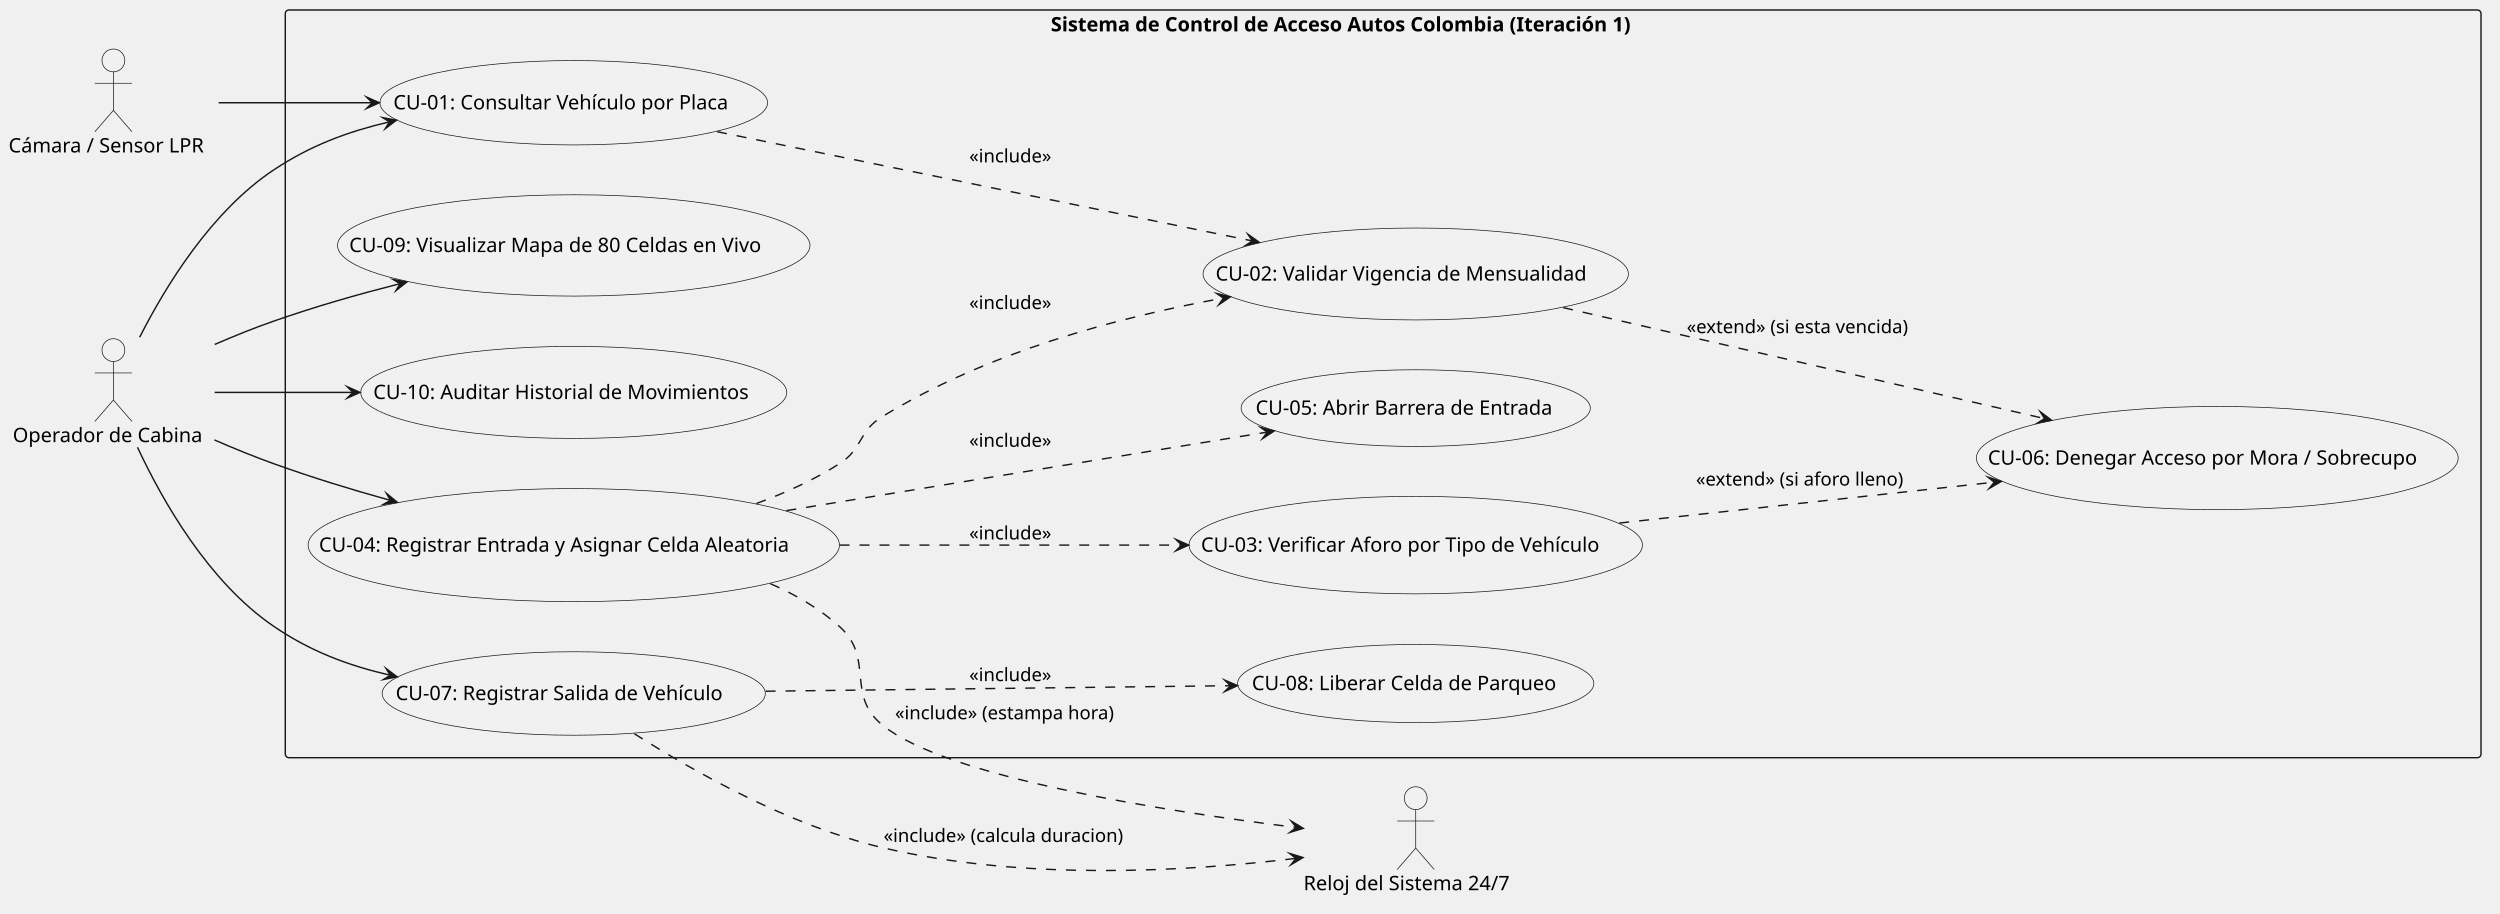
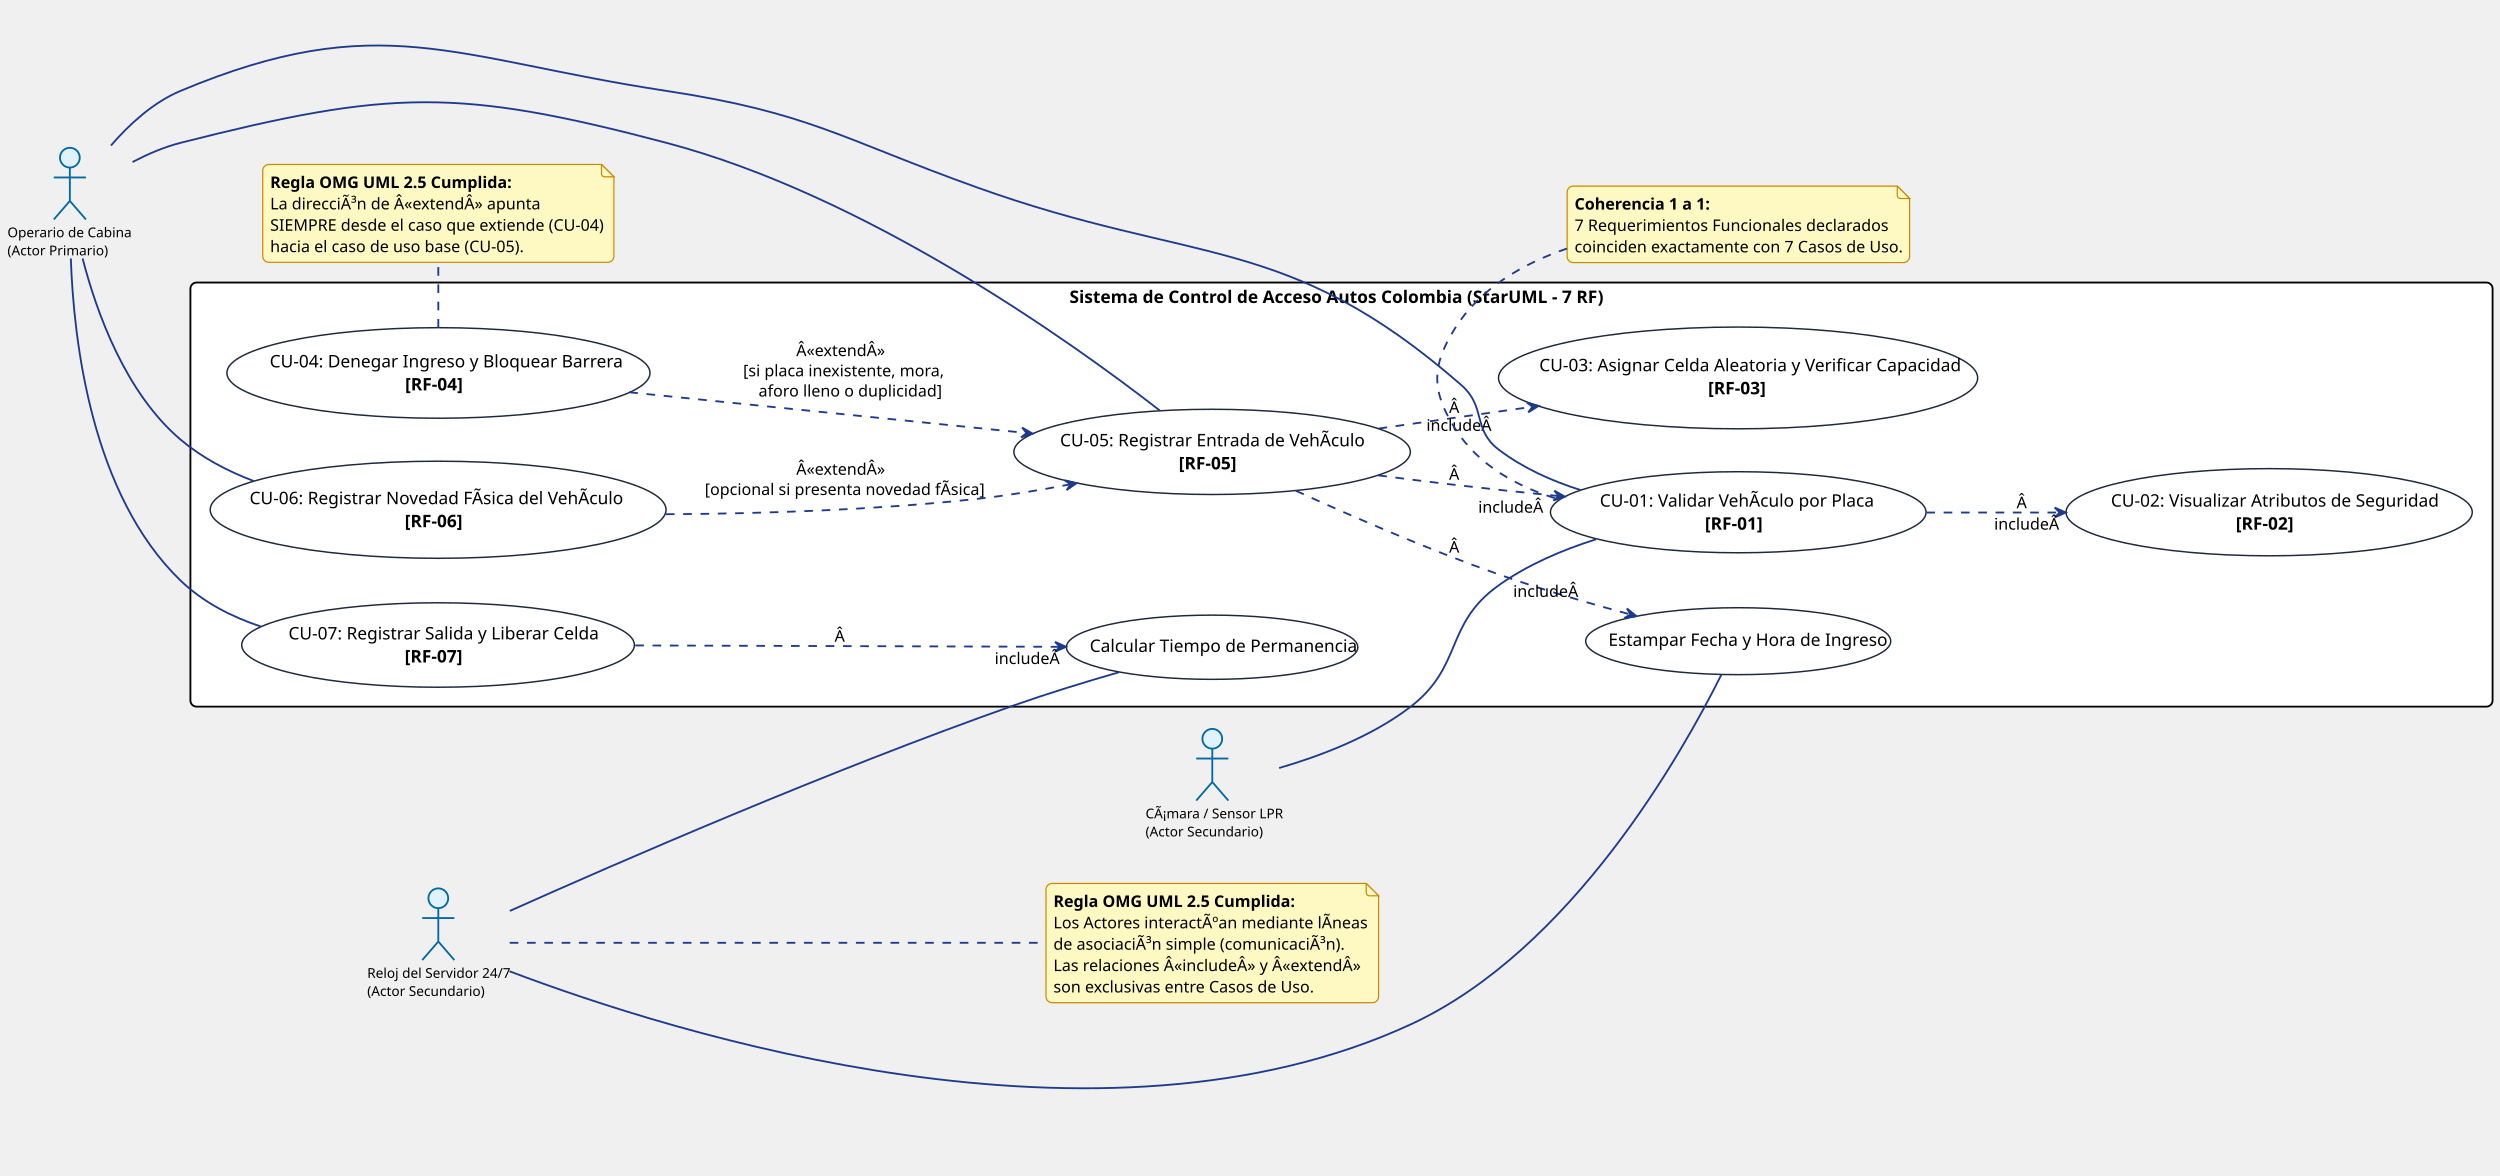
- <svg xmlns="http://www.w3.org/2000/svg" version="1.1" data-diagram-type="DESCRIPTION" style="width:1752px;height:640px;background:#FFFFFF;" width="1752px" height="640px" viewBox="0 0 1752 640" zoomAndPan="magnify" preserveAspectRatio="none" contentStyleType="text/css">
+ <svg xmlns="http://www.w3.org/2000/svg" contentScriptType="application/ecmascript" contentStyleType="text/css" height="951px" preserveAspectRatio="none" style="width:2022px;height:951px;" version="1.1" viewBox="0 0 2022 951" width="2022px" zoomAndPan="magnify">
  <defs />
-   <g font-family="sans-serif" lengthAdjust="spacing">
-     <g class="cluster" data-qualified-name="Sistema de Control de Acceso Autos Colombia .Iteraci.n 1." id="ent0004" data-source-line="8">
-       <rect x="199.93" y="7" width="1538.76" height="524" fill="none" style="stroke:#181818;stroke-width:1;" rx="2.5" ry="2.5" />
-       <text x="736.413" y="21.995" fill="#000" font-size="14" textLength="465.794" font-weight="700">Sistema de Control de Acceso Autos Colombia (Iteración 1)</text>
-     </g>
-     <g class="entity" data-qualified-name="Sistema de Control de Acceso Autos Colombia .Iteraci.n 1..CU01" id="ent0005" data-source-line="9">
-       <ellipse cx="402.09" cy="71.998" rx="135.84" ry="29.568" fill="#F1F1F1" style="stroke:#181818;stroke-width:0.5;" />
-       <text x="275.652" y="76.646" fill="#000" font-size="14" textLength="252.875">CU-01: Consultar Vehículo por Placa</text>
-     </g>
-     <g class="entity" data-qualified-name="Sistema de Control de Acceso Autos Colombia .Iteraci.n 1..CU02" id="ent0006" data-source-line="10">
-       <ellipse cx="992.144" cy="192.001" rx="149.054" ry="32.211" fill="#F1F1F1" style="stroke:#181818;stroke-width:0.5;" />
-       <text x="851.888" y="196.649" fill="#000" font-size="14" textLength="280.513">CU-02: Validar Vigencia de Mensualidad</text>
-     </g>
-     <g class="entity" data-qualified-name="Sistema de Control de Acceso Autos Colombia .Iteraci.n 1..CU03" id="ent0007" data-source-line="11">
-       <ellipse cx="992.141" cy="382" rx="158.901" ry="34.18" fill="#F1F1F1" style="stroke:#181818;stroke-width:0.5;" />
-       <text x="841.658" y="386.649" fill="#000" font-size="14" textLength="300.966">CU-03: Verificar Aforo por Tipo de Vehículo</text>
-     </g>
-     <g class="entity" data-qualified-name="Sistema de Control de Acceso Autos Colombia .Iteraci.n 1..CU04" id="ent0008" data-source-line="12">
-       <ellipse cx="402.094" cy="382.001" rx="186.154" ry="39.631" fill="#F1F1F1" style="stroke:#181818;stroke-width:0.5;" />
-       <text x="223.529" y="386.649" fill="#000" font-size="14" textLength="357.13">CU-04: Registrar Entrada y Asignar Celda Aleatoria</text>
-     </g>
-     <g class="entity" data-qualified-name="Sistema de Control de Acceso Autos Colombia .Iteraci.n 1..CU05" id="ent0009" data-source-line="13">
-       <ellipse cx="992.139" cy="285.996" rx="122.379" ry="26.876" fill="#F1F1F1" style="stroke:#181818;stroke-width:0.5;" />
-       <text x="879.927" y="290.644" fill="#000" font-size="14" textLength="224.424">CU-05: Abrir Barrera de Entrada</text>
-     </g>
-     <g class="entity" data-qualified-name="Sistema de Control de Acceso Autos Colombia .Iteraci.n 1..CU06" id="ent0010" data-source-line="14">
-       <ellipse cx="1553.867" cy="320.995" rx="168.827" ry="36.165" fill="#F1F1F1" style="stroke:#181818;stroke-width:0.5;" />
-       <text x="1393.123" y="325.644" fill="#000" font-size="14" textLength="321.487">CU-06: Denegar Acceso por Mora / Sobrecupo</text>
-     </g>
-     <g class="entity" data-qualified-name="Sistema de Control de Acceso Autos Colombia .Iteraci.n 1..CU07" id="ent0011" data-source-line="15">
-       <ellipse cx="402.086" cy="485.995" rx="134.276" ry="29.255" fill="#F1F1F1" style="stroke:#181818;stroke-width:0.5;" />
-       <text x="277.292" y="490.644" fill="#000" font-size="14" textLength="249.587">CU-07: Registrar Salida de Vehículo</text>
-     </g>
-     <g class="entity" data-qualified-name="Sistema de Control de Acceso Autos Colombia .Iteraci.n 1..CU08" id="ent0012" data-source-line="16">
-       <ellipse cx="992.137" cy="478.997" rx="124.837" ry="27.367" fill="#F1F1F1" style="stroke:#181818;stroke-width:0.5;" />
-       <text x="877.314" y="483.646" fill="#000" font-size="14" textLength="229.646">CU-08: Liberar Celda de Parqueo</text>
-     </g>
-     <g class="entity" data-qualified-name="Sistema de Control de Acceso Autos Colombia .Iteraci.n 1..CU09" id="ent0013" data-source-line="17">
-       <ellipse cx="402.085" cy="171.999" rx="165.545" ry="35.509" fill="#F1F1F1" style="stroke:#181818;stroke-width:0.5;" />
-       <text x="244.729" y="176.647" fill="#000" font-size="14" textLength="314.713">CU-09: Visualizar Mapa de 80 Celdas en Vivo</text>
-     </g>
-     <g class="entity" data-qualified-name="Sistema de Control de Acceso Autos Colombia .Iteraci.n 1..CU10" id="ent0014" data-source-line="18">
-       <ellipse cx="402.087" cy="274.999" rx="149.297" ry="32.259" fill="#F1F1F1" style="stroke:#181818;stroke-width:0.5;" />
-       <text x="261.578" y="279.648" fill="#000" font-size="14" textLength="281.019">CU-10: Auditar Historial de Movimientos</text>
-     </g>
-     <g class="entity" data-qualified-name="Operador" id="ent0001" data-source-line="4">
-       <ellipse cx="79.463" cy="245.35" rx="8" ry="8" fill="#F1F1F1" style="stroke:#181818;stroke-width:0.5;" />
-       <path d="M79.463,253.35 L79.463,280.35 M66.463,261.35 L92.463,261.35 M79.463,280.35 L66.463,295.35 M79.463,280.35 L92.463,295.35" style="stroke:#181818;stroke-width:0.5;" fill="none" />
-       <text x="8.94" y="309.845" fill="#000" font-size="14" textLength="141.046">Operador de Cabina</text>
-     </g>
-     <g class="entity" data-qualified-name="LPR" id="ent0002" data-source-line="5">
-       <ellipse cx="79.466" cy="42.35" rx="8" ry="8" fill="#F1F1F1" style="stroke:#181818;stroke-width:0.5;" />
-       <path d="M79.466,50.35 L79.466,77.35 M66.466,58.35 L92.466,58.35 M79.466,77.35 L66.466,92.35 M79.466,77.35 L92.466,92.35" style="stroke:#181818;stroke-width:0.5;" fill="none" />
-       <text x="6" y="106.845" fill="#000" font-size="14" textLength="146.932">Cámara / Sensor LPR</text>
-     </g>
-     <g class="entity" data-qualified-name="Reloj" id="ent0003" data-source-line="6">
-       <ellipse cx="992.137" cy="559.35" rx="8" ry="8" fill="#F1F1F1" style="stroke:#181818;stroke-width:0.5;" />
-       <path d="M992.137,567.35 L992.137,594.35 M979.137,575.35 L1005.137,575.35 M992.137,594.35 L979.137,609.35 M992.137,594.35 L1005.137,609.35" style="stroke:#181818;stroke-width:0.5;" fill="none" />
-       <text x="913.51" y="623.845" fill="#000" font-size="14" textLength="157.254">Reloj del Sistema 24/7</text>
-     </g>
-     <g class="link" data-entity-1="ent0001" data-entity-2="ent0005" id="lnk15" data-source-line="21" data-link-type="dependency">
-       <path d="M97.87,236.36 C116.12,200.35 148.24,147.98 191.93,119 C217.36,102.13 243.092,92.393 272.942,85.383" style="stroke:#181818;stroke-width:1;" fill="none" id="Operador-to-CU01" />
-       <polygon points="277.81,84.24,268.134,82.404,272.942,85.383,269.963,90.192,277.81,84.24" fill="#181818" style="stroke:#181818;stroke-width:1;stroke-linejoin:miter;stroke-miterlimit:10;" />
-     </g>
-     <g class="link" data-entity-1="ent0002" data-entity-2="ent0005" id="lnk16" data-source-line="22" data-link-type="dependency">
-       <path d="M153.22,72 C186.57,72 222.21,72 260.86,72" style="stroke:#181818;stroke-width:1;" fill="none" id="LPR-to-CU01" />
-       <polygon points="265.86,72,256.86,68,260.86,72,256.86,76,265.86,72" fill="#181818" style="stroke:#181818;stroke-width:1;stroke-linejoin:miter;stroke-miterlimit:10;" />
-     </g>
-     <g class="link" data-entity-1="ent0001" data-entity-2="ent0008" id="lnk17" data-source-line="23" data-link-type="dependency">
-       <path d="M150.25,308.3 C163.91,314.25 178.25,320.1 191.93,325 C219.57,334.9 244.962,342.723 273.612,350.673" style="stroke:#181818;stroke-width:1;" fill="none" id="Operador-to-CU04" />
-       <polygon points="278.43,352.01,270.827,345.749,273.612,350.673,268.688,353.458,278.43,352.01" fill="#181818" style="stroke:#181818;stroke-width:1;stroke-linejoin:miter;stroke-miterlimit:10;" />
-     </g>
-     <g class="link" data-entity-1="ent0001" data-entity-2="ent0011" id="lnk18" data-source-line="24" data-link-type="dependency">
-       <path d="M96.36,313.47 C114.03,351.35 146.25,407.92 191.93,439 C217.39,456.33 243.38,466.227 273.48,473.227" style="stroke:#181818;stroke-width:1;" fill="none" id="Operador-to-CU07" />
-       <polygon points="278.35,474.36,270.49,468.425,273.48,473.227,268.678,476.217,278.35,474.36" fill="#181818" style="stroke:#181818;stroke-width:1;stroke-linejoin:miter;stroke-miterlimit:10;" />
-     </g>
-     <g class="link" data-entity-1="ent0001" data-entity-2="ent0013" id="lnk19" data-source-line="25" data-link-type="dependency">
-       <path d="M150.48,241.38 C164.06,235.49 178.31,229.74 191.93,225 C221.74,214.63 249.734,206.572 280.384,198.782" style="stroke:#181818;stroke-width:1;" fill="none" id="Operador-to-CU09" />
-       <polygon points="285.23,197.55,275.522,195.89,280.384,198.782,277.493,203.644,285.23,197.55" fill="#181818" style="stroke:#181818;stroke-width:1;stroke-linejoin:miter;stroke-miterlimit:10;" />
-     </g>
-     <g class="link" data-entity-1="ent0001" data-entity-2="ent0014" id="lnk20" data-source-line="26" data-link-type="dependency">
-       <path d="M150.43,275 C180.46,275 211.78,275 247.33,275" style="stroke:#181818;stroke-width:1;" fill="none" id="Operador-to-CU10" />
-       <polygon points="252.33,275,243.33,271,247.33,275,243.33,279,252.33,275" fill="#181818" style="stroke:#181818;stroke-width:1;stroke-linejoin:miter;stroke-miterlimit:10;" />
-     </g>
-     <g class="link" data-entity-1="ent0005" data-entity-2="ent0006" id="lnk21" data-source-line="28" data-link-type="dependency">
-       <path d="M502.51,92.29 C607.88,113.79 768.881,146.65 877.631,168.84" style="stroke:#181818;stroke-width:1;stroke-dasharray:7,7;" fill="none" id="CU01-to-CU02" />
-       <polygon points="882.53,169.84,874.511,164.121,877.631,168.84,872.912,171.96,882.53,169.84" fill="#181818" style="stroke:#181818;stroke-width:1;stroke-linejoin:miter;stroke-miterlimit:10;" />
-       <text x="679.24" y="113.787" fill="#000" font-size="13" textLength="63.007">«include»</text>
-     </g>
-     <g class="link" data-entity-1="ent0008" data-entity-2="ent0006" id="lnk22" data-source-line="29" data-link-type="dependency">
-       <path d="M530.11,352.85 C550.38,345.44 570.49,336.27 588.24,325 C604.97,314.38 601.32,302.32 618.24,292 C692.35,246.82 781.991,222.657 857.341,208.917" style="stroke:#181818;stroke-width:1;stroke-dasharray:7,7;" fill="none" id="CU04-to-CU02" />
-       <polygon points="862.26,208.02,852.688,205.699,857.341,208.917,854.124,213.57,862.26,208.02" fill="#181818" style="stroke:#181818;stroke-width:1;stroke-linejoin:miter;stroke-miterlimit:10;" />
-       <text x="679.24" y="216.577" fill="#000" font-size="13" textLength="63.007">«include»</text>
-     </g>
-     <g class="link" data-entity-1="ent0008" data-entity-2="ent0007" id="lnk23" data-source-line="30" data-link-type="dependency">
-       <path d="M588.34,382 C666.95,382 752.64,382 828.04,382" style="stroke:#181818;stroke-width:1;stroke-dasharray:7,7;" fill="none" id="CU04-to-CU03" />
-       <polygon points="833.04,382,824.04,378,828.04,382,824.04,386,833.04,382" fill="#181818" style="stroke:#181818;stroke-width:1;stroke-linejoin:miter;stroke-miterlimit:10;" />
-       <text x="679.24" y="378.067" fill="#000" font-size="13" textLength="63.007">«include»</text>
-     </g>
-     <g class="link" data-entity-1="ent0008" data-entity-2="ent0009" id="lnk24" data-source-line="31" data-link-type="dependency">
-       <path d="M551.1,357.84 C658.1,340.37 794.745,318.066 888.055,302.826" style="stroke:#181818;stroke-width:1;stroke-dasharray:7,7;" fill="none" id="CU04-to-CU05" />
-       <polygon points="892.99,302.02,883.463,299.523,888.055,302.826,884.752,307.418,892.99,302.02" fill="#181818" style="stroke:#181818;stroke-width:1;stroke-linejoin:miter;stroke-miterlimit:10;" />
-       <text x="679.24" y="313.117" fill="#000" font-size="13" textLength="63.007">«include»</text>
-     </g>
-     <g class="link" data-entity-1="ent0006" data-entity-2="ent0010" id="lnk25" data-source-line="32" data-link-type="dependency">
-       <path d="M1095.48,215.59 C1192.17,237.87 1332.128,270.127 1432.818,293.337" style="stroke:#181818;stroke-width:1;stroke-dasharray:7,7;" fill="none" id="CU02-to-CU06" />
-       <polygon points="1437.69,294.46,1429.818,288.541,1432.818,293.337,1428.022,296.336,1437.69,294.46" fill="#181818" style="stroke:#181818;stroke-width:1;stroke-linejoin:miter;stroke-miterlimit:10;" />
-       <text x="1182.04" y="233.477" fill="#000" font-size="13" textLength="172.853">«extend» (si esta vencida)</text>
-     </g>
-     <g class="link" data-entity-1="ent0007" data-entity-2="ent0010" id="lnk26" data-source-line="33" data-link-type="dependency">
-       <path d="M1134.74,366.57 C1216.52,357.66 1314.359,346.992 1397.569,337.922" style="stroke:#181818;stroke-width:1;stroke-dasharray:7,7;" fill="none" id="CU03-to-CU06" />
-       <polygon points="1402.54,337.38,1393.16,334.379,1397.569,337.922,1394.026,342.332,1402.54,337.38" fill="#181818" style="stroke:#181818;stroke-width:1;stroke-linejoin:miter;stroke-miterlimit:10;" />
-       <text x="1188.54" y="340.307" fill="#000" font-size="13" textLength="159.32">«extend» (si aforo lleno)</text>
-     </g>
-     <g class="link" data-entity-1="ent0011" data-entity-2="ent0012" id="lnk27" data-source-line="35" data-link-type="dependency">
-       <path d="M536.52,484.41 C635.81,483.23 765.34,481.689 862.27,480.539" style="stroke:#181818;stroke-width:1;stroke-dasharray:7,7;" fill="none" id="CU07-to-CU08" />
-       <polygon points="867.27,480.48,858.223,476.587,862.27,480.539,858.318,484.586,867.27,480.48" fill="#181818" style="stroke:#181818;stroke-width:1;stroke-linejoin:miter;stroke-miterlimit:10;" />
-       <text x="679.24" y="477.337" fill="#000" font-size="13" textLength="63.007">«include»</text>
-     </g>
-     <g class="link" data-entity-1="ent0008" data-entity-2="ent0003" id="lnk28" data-source-line="36" data-link-type="dependency">
-       <path d="M539.83,409.02 C557.44,416.66 574.2,426.45 588.24,439 C613.17,461.29 592.39,486.79 618.24,508 C662.6,544.41 812.748,568.025 908.388,579.885" style="stroke:#181818;stroke-width:1;stroke-dasharray:7,7;" fill="none" id="CU04-to-Reloj" />
-       <polygon points="913.35,580.5,904.911,575.423,908.388,579.885,903.926,583.362,913.35,580.5" fill="#181818" style="stroke:#181818;stroke-width:1;stroke-linejoin:miter;stroke-miterlimit:10;" />
-       <text x="627.24" y="504.067" fill="#000" font-size="13" textLength="167.635">«include» (estampa hora)</text>
-     </g>
-     <g class="link" data-entity-1="ent0011" data-entity-2="ent0003" id="lnk29" data-source-line="37" data-link-type="dependency">
-       <path d="M444.49,514.17 C486.24,540.73 553.58,578.68 618.24,594 C717.94,617.62 831.906,610.727 908.196,601.557" style="stroke:#181818;stroke-width:1;stroke-dasharray:7,7;" fill="none" id="CU07-to-Reloj" />
-       <polygon points="913.16,600.96,903.747,598.063,908.196,601.557,904.702,606.005,913.16,600.96" fill="#181818" style="stroke:#181818;stroke-width:1;stroke-linejoin:miter;stroke-miterlimit:10;" />
-       <text x="619.24" y="590.067" fill="#000" font-size="13" textLength="183.86">«include» (calcula duracion)</text>
-     </g>
+   <g>
+     <rect fill="#FFFFFF" height="343" rx="5" ry="5" style="stroke:#000000;stroke-width:1.5;" width="1862" x="154" y="228.52" />
+     <text fill="#000000" font-family="sans-serif" font-size="14" font-weight="bold" lengthAdjust="spacing" textLength="440" x="865" y="245.053">Sistema de Control de Acceso Autos Colombia (StarUML - 7 RF)</text>
+     <ellipse cx="1405.914" cy="414.303" fill="#FFFFFF" rx="151.914" ry="32.783" style="stroke:#1E293B;stroke-width:1.2;" />
+     <text fill="#000000" font-family="Segoe UI" font-size="14" lengthAdjust="spacing" textLength="218" x="1293.914" y="409.796">CU-01: Validar VehÃ­culo por Placa</text>
+     <text fill="#000000" font-family="Segoe UI" font-size="14" font-weight="bold" lengthAdjust="spacing" textLength="48" x="1378.914" y="428.417">[RF-01]</text>
+     <ellipse cx="1835.293" cy="414.279" fill="#FFFFFF" rx="164.293" ry="35.259" style="stroke:#1E293B;stroke-width:1.2;" />
+     <text fill="#000000" font-family="Segoe UI" font-size="14" lengthAdjust="spacing" textLength="250" x="1707.293" y="409.772">CU-02: Visualizar Atributos de Seguridad</text>
+     <text fill="#000000" font-family="Segoe UI" font-size="14" font-weight="bold" lengthAdjust="spacing" textLength="48" x="1808.293" y="428.393">[RF-02]</text>
+     <ellipse cx="1405.765" cy="305.673" fill="#FFFFFF" rx="193.765" ry="41.153" style="stroke:#1E293B;stroke-width:1.2;" />
+     <text fill="#000000" font-family="Segoe UI" font-size="14" lengthAdjust="spacing" textLength="321" x="1244.969" y="300.265">CU-03: Asignar Celda Aleatoria y Verificar Capacidad</text>
+     <text fill="#000000" font-family="Segoe UI" font-size="14" font-weight="bold" lengthAdjust="spacing" textLength="48" x="1381.469" y="318.886">[RF-03]</text>
+     <ellipse cx="354.618" cy="301.644" fill="#FFFFFF" rx="171.118" ry="36.624" style="stroke:#1E293B;stroke-width:1.2;" />
+     <text fill="#000000" font-family="Segoe UI" font-size="14" lengthAdjust="spacing" textLength="267" x="218.118" y="297.137">CU-04: Denegar Ingreso y Bloquear Barrera</text>
+     <text fill="#000000" font-family="Segoe UI" font-size="14" font-weight="bold" lengthAdjust="spacing" textLength="48" x="327.618" y="315.758">[RF-04]</text>
+     <ellipse cx="980.354" cy="365.491" fill="#FFFFFF" rx="160.354" ry="34.471" style="stroke:#1E293B;stroke-width:1.2;" />
+     <text fill="#000000" font-family="Segoe UI" font-size="14" lengthAdjust="spacing" textLength="240" x="857.354" y="360.984">CU-05: Registrar Entrada de VehÃ­culo</text>
+     <text fill="#000000" font-family="Segoe UI" font-size="14" font-weight="bold" lengthAdjust="spacing" textLength="48" x="953.354" y="379.605">[RF-05]</text>
+     <ellipse cx="354.349" cy="412.29" fill="#FFFFFF" rx="184.35" ry="39.27" style="stroke:#1E293B;stroke-width:1.2;" />
+     <text fill="#000000" font-family="Segoe UI" font-size="14" lengthAdjust="spacing" textLength="299" x="201.85" y="407.783">CU-06: Registrar Novedad FÃ­sica del VehÃ­culo</text>
+     <text fill="#000000" font-family="Segoe UI" font-size="14" font-weight="bold" lengthAdjust="spacing" textLength="48" x="327.349" y="426.404">[RF-06]</text>
+     <ellipse cx="354.296" cy="521.679" fill="#FFFFFF" rx="158.796" ry="34.159" style="stroke:#1E293B;stroke-width:1.2;" />
+     <text fill="#000000" font-family="Segoe UI" font-size="14" lengthAdjust="spacing" textLength="236" x="233.296" y="517.172">CU-07: Registrar Salida y Liberar Celda</text>
+     <text fill="#000000" font-family="Segoe UI" font-size="14" font-weight="bold" lengthAdjust="spacing" textLength="48" x="327.296" y="535.793">[RF-07]</text>
+     <ellipse cx="1405.867" cy="518.593" fill="#FFFFFF" rx="123.367" ry="27.073" style="stroke:#1E293B;stroke-width:1.2;" />
+     <text fill="#000000" font-family="Segoe UI" font-size="14" lengthAdjust="spacing" textLength="210" x="1300.867" y="522.39">Estampar Fecha y Hora de Ingreso</text>
+     <ellipse cx="980.357" cy="523.491" fill="#FFFFFF" rx="117.857" ry="25.971" style="stroke:#1E293B;stroke-width:1.2;" />
+     <text fill="#000000" font-family="Segoe UI" font-size="14" lengthAdjust="spacing" textLength="198" x="881.357" y="527.288">Calcular Tiempo de Permanencia</text>
+     <ellipse cx="56.5" cy="127.52" fill="#E0F2FE" rx="8" ry="8" style="stroke:#0369A1;stroke-width:1.5;" />
+     <path d="M56.5,135.52 L56.5,162.52 M43.5,143.52 L69.5,143.52 M56.5,162.52 L43.5,177.52 M56.5,162.52 L69.5,177.52 " fill="none" style="stroke:#0369A1;stroke-width:1.5;" />
+     <text fill="#000000" font-family="Segoe UI" font-size="11" lengthAdjust="spacing" textLength="101" x="6" y="191.89">Operario de Cabina</text>
+     <text fill="#000000" font-family="Segoe UI" font-size="11" lengthAdjust="spacing" textLength="78" x="6" y="206.521">(Actor Primario)</text>
+     <ellipse cx="980.5" cy="597.52" fill="#E0F2FE" rx="8" ry="8" style="stroke:#0369A1;stroke-width:1.5;" />
+     <path d="M980.5,605.52 L980.5,632.52 M967.5,613.52 L993.5,613.52 M980.5,632.52 L967.5,647.52 M980.5,632.52 L993.5,647.52 " fill="none" style="stroke:#0369A1;stroke-width:1.5;" />
+     <text fill="#000000" font-family="Segoe UI" font-size="11" lengthAdjust="spacing" textLength="108" x="926.5" y="661.89">CÃ¡mara / Sensor LPR</text>
+     <text fill="#000000" font-family="Segoe UI" font-size="11" lengthAdjust="spacing" textLength="94" x="926.5" y="676.521">(Actor Secundario)</text>
+     <ellipse cx="354.5" cy="726.52" fill="#E0F2FE" rx="8" ry="8" style="stroke:#0369A1;stroke-width:1.5;" />
+     <path d="M354.5,734.52 L354.5,761.52 M341.5,742.52 L367.5,742.52 M354.5,761.52 L341.5,776.52 M354.5,761.52 L367.5,776.52 " fill="none" style="stroke:#0369A1;stroke-width:1.5;" />
+     <text fill="#000000" font-family="Segoe UI" font-size="11" lengthAdjust="spacing" textLength="115" x="297" y="790.89">Reloj del Servidor 24/7</text>
+     <text fill="#000000" font-family="Segoe UI" font-size="11" lengthAdjust="spacing" textLength="94" x="297" y="805.521">(Actor Secundario)</text>
+     <path d="M846,719.52 L846,805.975 A5,5 0 0 0 851,810.975 L1110,810.975 A5,5 0 0 0 1115,805.975 L1115,724.52 L1105,714.52 L851,714.52 A5,5 0 0 0 846,719.52 " fill="#FEF9C3" style="stroke:#CA8A04;stroke-width:1.0;" />
+     <path d="M1105,714.52 L1105,722.02 A2.5,2.5 0 0 0 1107.5,724.52 L1115,724.52 L1105,714.52 " fill="#FEF9C3" style="stroke:#CA8A04;stroke-width:1.0;" />
+     <text fill="#000000" font-family="Segoe UI" font-size="13" font-weight="bold" lengthAdjust="spacing" textLength="190" x="852" y="733.548">Regla OMG UML 2.5 Cumplida:</text>
+     <text fill="#000000" font-family="Segoe UI" font-size="13" lengthAdjust="spacing" textLength="248" x="852" y="750.839">Los Actores interactÃºan mediante lÃ­neas</text>
+     <text fill="#000000" font-family="Segoe UI" font-size="13" lengthAdjust="spacing" textLength="226" x="852" y="768.13">de asociaciÃ³n simple (comunicaciÃ³n).</text>
+     <text fill="#000000" font-family="Segoe UI" font-size="13" lengthAdjust="spacing" textLength="240" x="852" y="785.421">Las relaciones Â«includeÂ» y Â«extendÂ»</text>
+     <text fill="#000000" font-family="Segoe UI" font-size="13" lengthAdjust="spacing" textLength="204" x="852" y="802.712">son exclusivas entre Casos de Uso.</text>
+     <path d="M212.5,138.02 L212.5,207.184 A5,5 0 0 0 217.5,212.184 L491.5,212.184 A5,5 0 0 0 496.5,207.184 L496.5,143.02 L486.5,133.02 L217.5,133.02 A5,5 0 0 0 212.5,138.02 " fill="#FEF9C3" style="stroke:#CA8A04;stroke-width:1.0;" />
+     <path d="M486.5,133.02 L486.5,140.52 A2.5,2.5 0 0 0 489,143.02 L496.5,143.02 L486.5,133.02 " fill="#FEF9C3" style="stroke:#CA8A04;stroke-width:1.0;" />
+     <text fill="#000000" font-family="Segoe UI" font-size="13" font-weight="bold" lengthAdjust="spacing" textLength="190" x="218.5" y="152.048">Regla OMG UML 2.5 Cumplida:</text>
+     <text fill="#000000" font-family="Segoe UI" font-size="13" lengthAdjust="spacing" textLength="211" x="218.5" y="169.339">La direcciÃ³n de Â«extendÂ» apunta</text>
+     <text fill="#000000" font-family="Segoe UI" font-size="13" lengthAdjust="spacing" textLength="263" x="218.5" y="186.63">SIEMPRE desde el caso que extiende (CU-04)</text>
+     <text fill="#000000" font-family="Segoe UI" font-size="13" lengthAdjust="spacing" textLength="202" x="218.5" y="203.921">hacia el caso de uso base (CU-05).</text>
+     <path d="M1267.5,155.52 L1267.5,207.393 A5,5 0 0 0 1272.5,212.393 L1539.5,212.393 A5,5 0 0 0 1544.5,207.393 L1544.5,160.52 L1534.5,150.52 L1272.5,150.52 A5,5 0 0 0 1267.5,155.52 " fill="#FEF9C3" style="stroke:#CA8A04;stroke-width:1.0;" />
+     <path d="M1534.5,150.52 L1534.5,158.02 A2.5,2.5 0 0 0 1537,160.52 L1544.5,160.52 L1534.5,150.52 " fill="#FEF9C3" style="stroke:#CA8A04;stroke-width:1.0;" />
+     <text fill="#000000" font-family="Segoe UI" font-size="13" font-weight="bold" lengthAdjust="spacing" textLength="105" x="1273.5" y="169.548">Coherencia 1 a 1:</text>
+     <text fill="#000000" font-family="Segoe UI" font-size="13" lengthAdjust="spacing" textLength="242" x="1273.5" y="186.839">7 Requerimientos Funcionales declarados</text>
+     <text fill="#000000" font-family="Segoe UI" font-size="13" lengthAdjust="spacing" textLength="256" x="1273.5" y="204.13">coinciden exactamente con 7 Casos de Uso.</text>
+     <path d="M1114.72,384.46 C1133.6,386.95 1152.78,389.38 1171,391.52 C1199.93,394.93 1230.92,398.22 1260.57,401.2 " fill="none" id="CU05-to-CU01" style="stroke:#1E3A8A;stroke-width:1.5;stroke-dasharray:7.0,7.0;" />
+     <polygon fill="#1E3A8A" points="1265.7,401.72,1257.146,396.839,1260.725,401.22,1256.345,404.799,1265.7,401.72" style="stroke:#1E3A8A;stroke-width:1.5;" />
+     <text fill="#000000" font-family="sans-serif" font-size="13" lengthAdjust="spacing" textLength="9" x="1172" y="388.015">Â</text>
+     <text fill="#000000" font-family="sans-serif" font-size="13" lengthAdjust="spacing" textLength="50" x="1195.564" y="414.678">includeÂ</text>
+     <path d="M1114.92,346.62 C1154.41,341.03 1198.13,334.83 1239.39,328.99 " fill="none" id="CU05-to-CU03" style="stroke:#1E3A8A;stroke-width:1.5;stroke-dasharray:7.0,7.0;" />
+     <polygon fill="#1E3A8A" points="1244.41,328.28,1234.939,325.578,1239.459,328.979,1236.058,333.499,1244.41,328.28" style="stroke:#1E3A8A;stroke-width:1.5;" />
+     <text fill="#000000" font-family="sans-serif" font-size="13" lengthAdjust="spacing" textLength="9" x="1172" y="334.015">Â</text>
+     <text fill="#000000" font-family="sans-serif" font-size="13" lengthAdjust="spacing" textLength="50" x="1153.645" y="348.509">includeÂ</text>
+     <path d="M1048.14,396.94 C1093.68,417.71 1155.73,444.67 1212,464.52 C1246.4,476.66 1284.99,487.92 1318.58,496.97 " fill="none" id="CU05-to-Sub_Timestamp" style="stroke:#1E3A8A;stroke-width:1.5;stroke-dasharray:7.0,7.0;" />
+     <polygon fill="#1E3A8A" points="1323.5,498.29,1315.849,492.088,1318.672,496.99,1313.77,499.813,1323.5,498.29" style="stroke:#1E3A8A;stroke-width:1.5;" />
+     <text fill="#000000" font-family="sans-serif" font-size="13" lengthAdjust="spacing" textLength="9" x="1172" y="447.015">Â</text>
+     <text fill="#000000" font-family="sans-serif" font-size="13" lengthAdjust="spacing" textLength="50" x="1223.843" y="482.776">includeÂ</text>
+     <path d="M1558.02,414.52 C1592.83,414.52 1630.08,414.52 1665.6,414.52 " fill="none" id="CU01-to-CU02" style="stroke:#1E3A8A;stroke-width:1.5;stroke-dasharray:7.0,7.0;" />
+     <polygon fill="#1E3A8A" points="1670.83,414.52,1661.83,410.52,1665.83,414.52,1661.83,418.52,1670.83,414.52" style="stroke:#1E3A8A;stroke-width:1.5;" />
+     <text fill="#000000" font-family="sans-serif" font-size="13" lengthAdjust="spacing" textLength="9" x="1631" y="411.015">Â</text>
+     <text fill="#000000" font-family="sans-serif" font-size="13" lengthAdjust="spacing" textLength="50" x="1612.837" y="428.37">includeÂ</text>
+     <path d="M513.77,522.03 C620.36,522.37 758.87,522.82 857.05,523.13 " fill="none" id="CU07-to-Sub_Permanencia" style="stroke:#1E3A8A;stroke-width:1.5;stroke-dasharray:7.0,7.0;" />
+     <polygon fill="#1E3A8A" points="862.28,523.15,853.292,519.124,857.28,523.136,853.269,527.124,862.28,523.15" style="stroke:#1E3A8A;stroke-width:1.5;" />
+     <text fill="#000000" font-family="sans-serif" font-size="13" lengthAdjust="spacing" textLength="9" x="675" y="519.015">Â</text>
+     <text fill="#000000" font-family="sans-serif" font-size="13" lengthAdjust="spacing" textLength="50" x="804.456" y="537.074">includeÂ</text>
+     <path d="M508.95,317.26 C606.79,327.3 732.98,340.24 830.04,350.19 " fill="none" id="CU04-to-CU05" style="stroke:#1E3A8A;stroke-width:1.5;stroke-dasharray:7.0,7.0;" />
+     <polygon fill="#1E3A8A" points="835.22,350.73,826.678,345.828,830.246,350.217,825.857,353.785,835.22,350.73" style="stroke:#1E3A8A;stroke-width:1.5;" />
+     <text fill="#000000" font-family="sans-serif" font-size="13" lengthAdjust="spacing" textLength="71" x="644" y="288.015">Â«extendÂ»</text>
+     <text fill="#000000" font-family="sans-serif" font-size="13" lengthAdjust="spacing" textLength="157" x="601" y="304.367">[si placa inexistente, mora,</text>
+     <text fill="#000000" font-family="sans-serif" font-size="13" lengthAdjust="spacing" textLength="136" x="613.5" y="320.718">aforo lleno o duplicidad]</text>
+     <path d="M538.57,415.91 C616.3,415.49 707.78,412.55 790,403.52 C814.7,400.81 840.97,396.49 865.84,391.71 " fill="none" id="CU06-to-CU05" style="stroke:#1E3A8A;stroke-width:1.5;stroke-dasharray:7.0,7.0;" />
+     <polygon fill="#1E3A8A" points="870.79,390.75,861.196,388.523,865.88,391.695,862.708,396.378,870.79,390.75" style="stroke:#1E3A8A;stroke-width:1.5;" />
+     <text fill="#000000" font-family="sans-serif" font-size="13" lengthAdjust="spacing" textLength="71" x="644" y="384.015">Â«extendÂ»</text>
+     <text fill="#000000" font-family="sans-serif" font-size="13" lengthAdjust="spacing" textLength="219" x="570" y="400.367">[opcional si presenta novedad fÃ­sica]</text>
+     <path d="M89.74,117.71 C104.66,100.44 123.97,82.76 146,73.52 C307.09,6 366.31,47.31 539,73.52 C654.49,91.06 680.04,112.08 790,151.52 C967.13,215.06 1040.22,187.79 1182,311.52 C1202.1,329.07 1190.81,347.31 1212,363.52 C1231.48,378.42 1254.93,388.98 1278.67,396.46 " fill="none" id="Operario-CU01" style="stroke:#1E3A8A;stroke-width:1.5;" />
+     <path d="M107.19,131.04 C119.41,124.64 132.79,118.88 146,115.52 C315.3,72.57 370.12,70.94 539,115.52 C699.9,158 863.64,274.3 938.09,332.06 " fill="none" id="Operario-CU05" style="stroke:#1E3A8A;stroke-width:1.5;" />
+     <path d="M66.82,209.07 C78.13,252.85 101.5,317.77 146,355.52 C163.24,370.14 183.91,381.04 205.45,389.15 " fill="none" id="Operario-CU06" style="stroke:#1E3A8A;stroke-width:1.5;" />
+     <path d="M57.29,209.03 C59.55,275.84 73.96,400.03 146,469.52 C164.04,486.93 187,498.77 211.02,506.77 " fill="none" id="Operario-CU07" style="stroke:#1E3A8A;stroke-width:1.5;" />
+     <path d="M1034.54,621.17 C1067.58,611.58 1109.6,595.76 1141,571.52 C1183.58,538.66 1168.23,504.79 1212,473.52 C1235.31,456.88 1263.41,444.84 1290.87,436.18 " fill="none" id="LPR-CU01" style="stroke:#1E3A8A;stroke-width:1.5;" />
+     <path d="M412.11,785.57 C546.06,836.33 890.03,944.44 1141,828.52 C1270.96,768.5 1360.5,609.47 1392.26,545.62 " fill="none" id="Reloj-Sub_Timestamp" style="stroke:#1E3A8A;stroke-width:1.5;" />
+     <path d="M412.32,736.76 C499.12,697.92 670.44,623.3 820,570.52 C847.49,560.82 878.12,551.46 905.13,543.68 " fill="none" id="Reloj-Sub_Permanencia" style="stroke:#1E3A8A;stroke-width:1.5;" />
+     <path d="M412.25,762.52 C509.67,762.52 711.2,762.52 845.91,762.52 " fill="none" id="Reloj-GMN29" style="stroke:#1E3A8A;stroke-width:1.5;stroke-dasharray:7.0,7.0;" />
+     <path d="M354.5,264.99 C354.5,247.41 354.5,229.83 354.5,212.26 " fill="none" id="CU04-GMN32" style="stroke:#1E3A8A;stroke-width:1.5;stroke-dasharray:7.0,7.0;" />
+     <path d="M1267.41,201 C1231.23,213.39 1196.74,233.48 1176.5,266.02 C1157.72,296.22 1157.72,315.83 1176.5,346.02 C1195.33,376.3 1227.3,393.98 1261.48,404.1 " fill="none" id="GMN35-CU01" style="stroke:#1E3A8A;stroke-width:1.5;stroke-dasharray:7.0,7.0;" />
  </g>
</svg>
